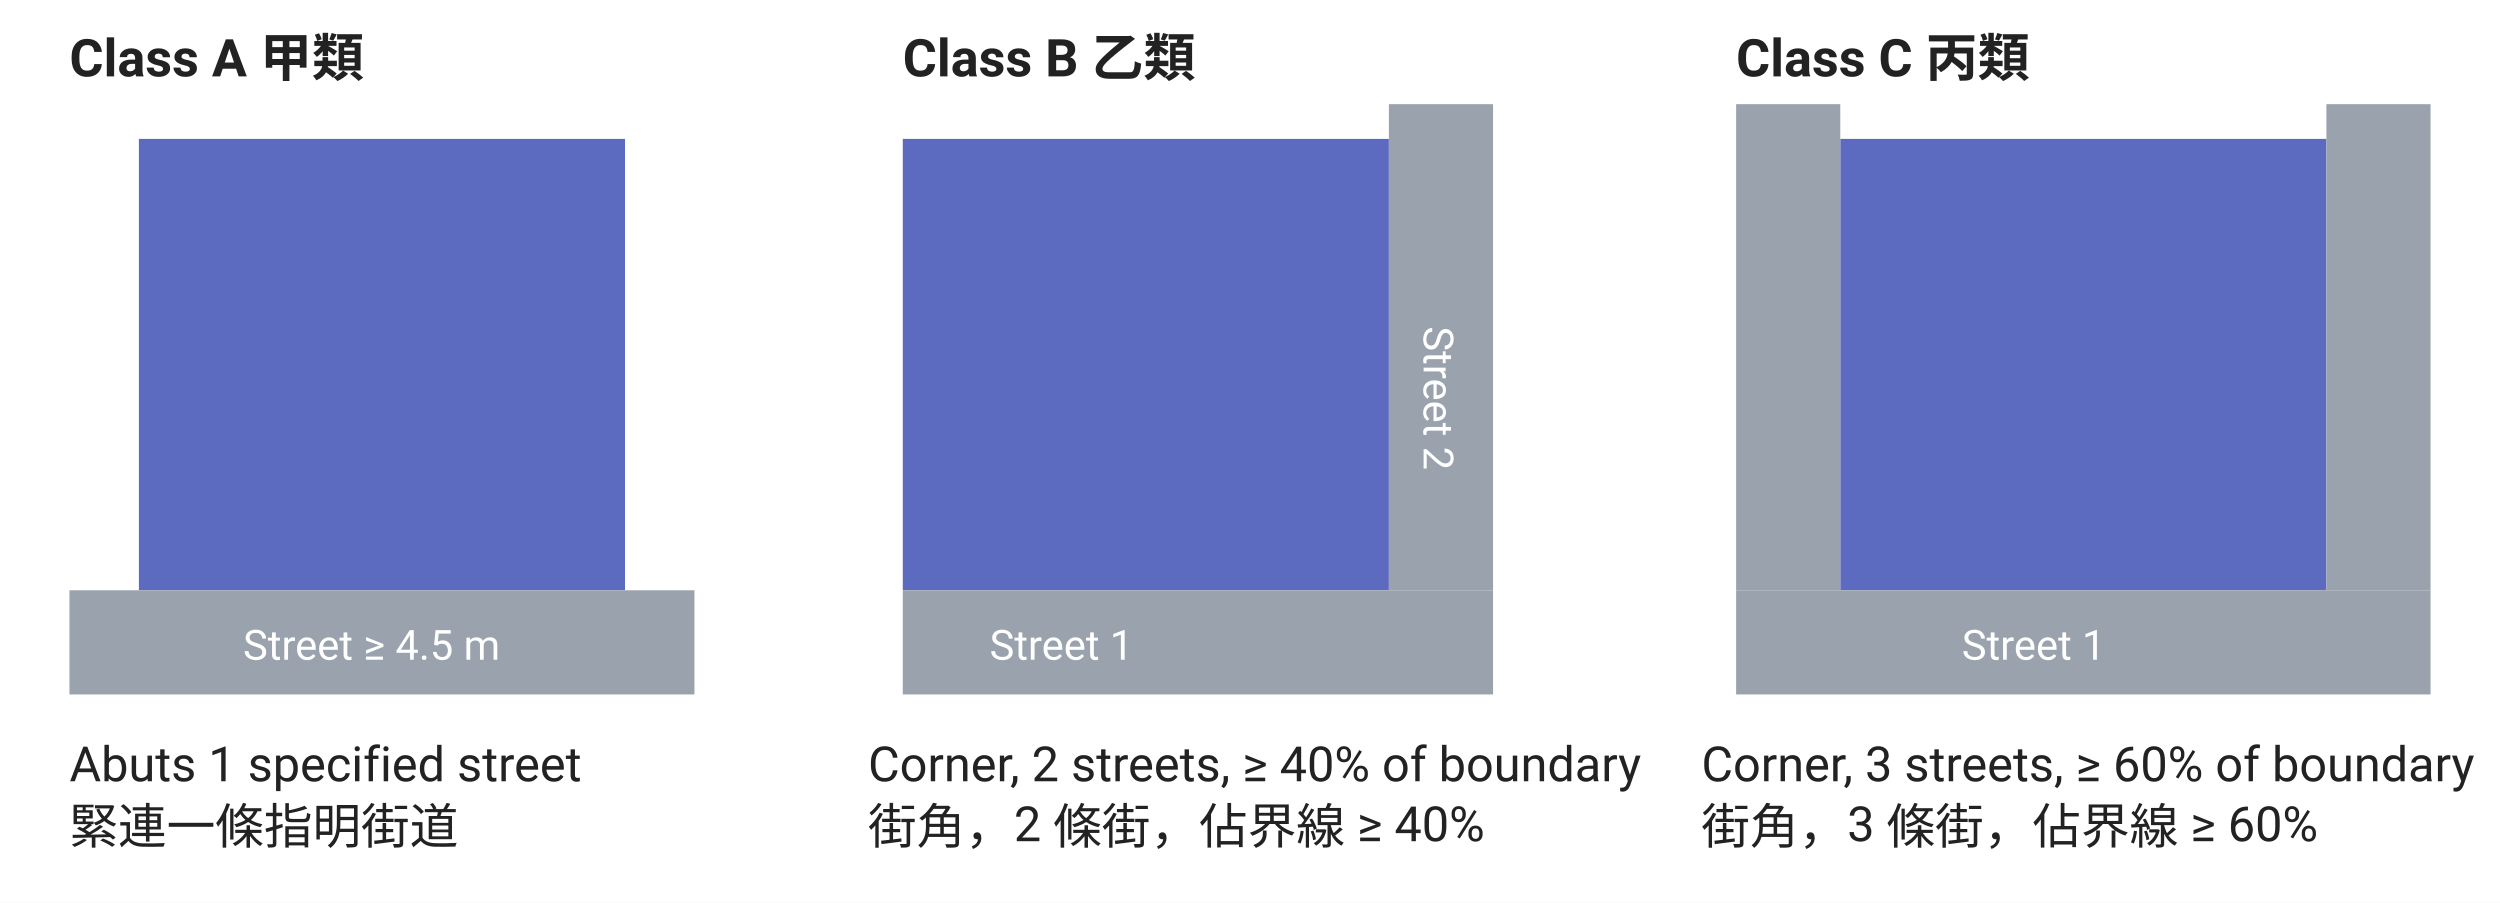
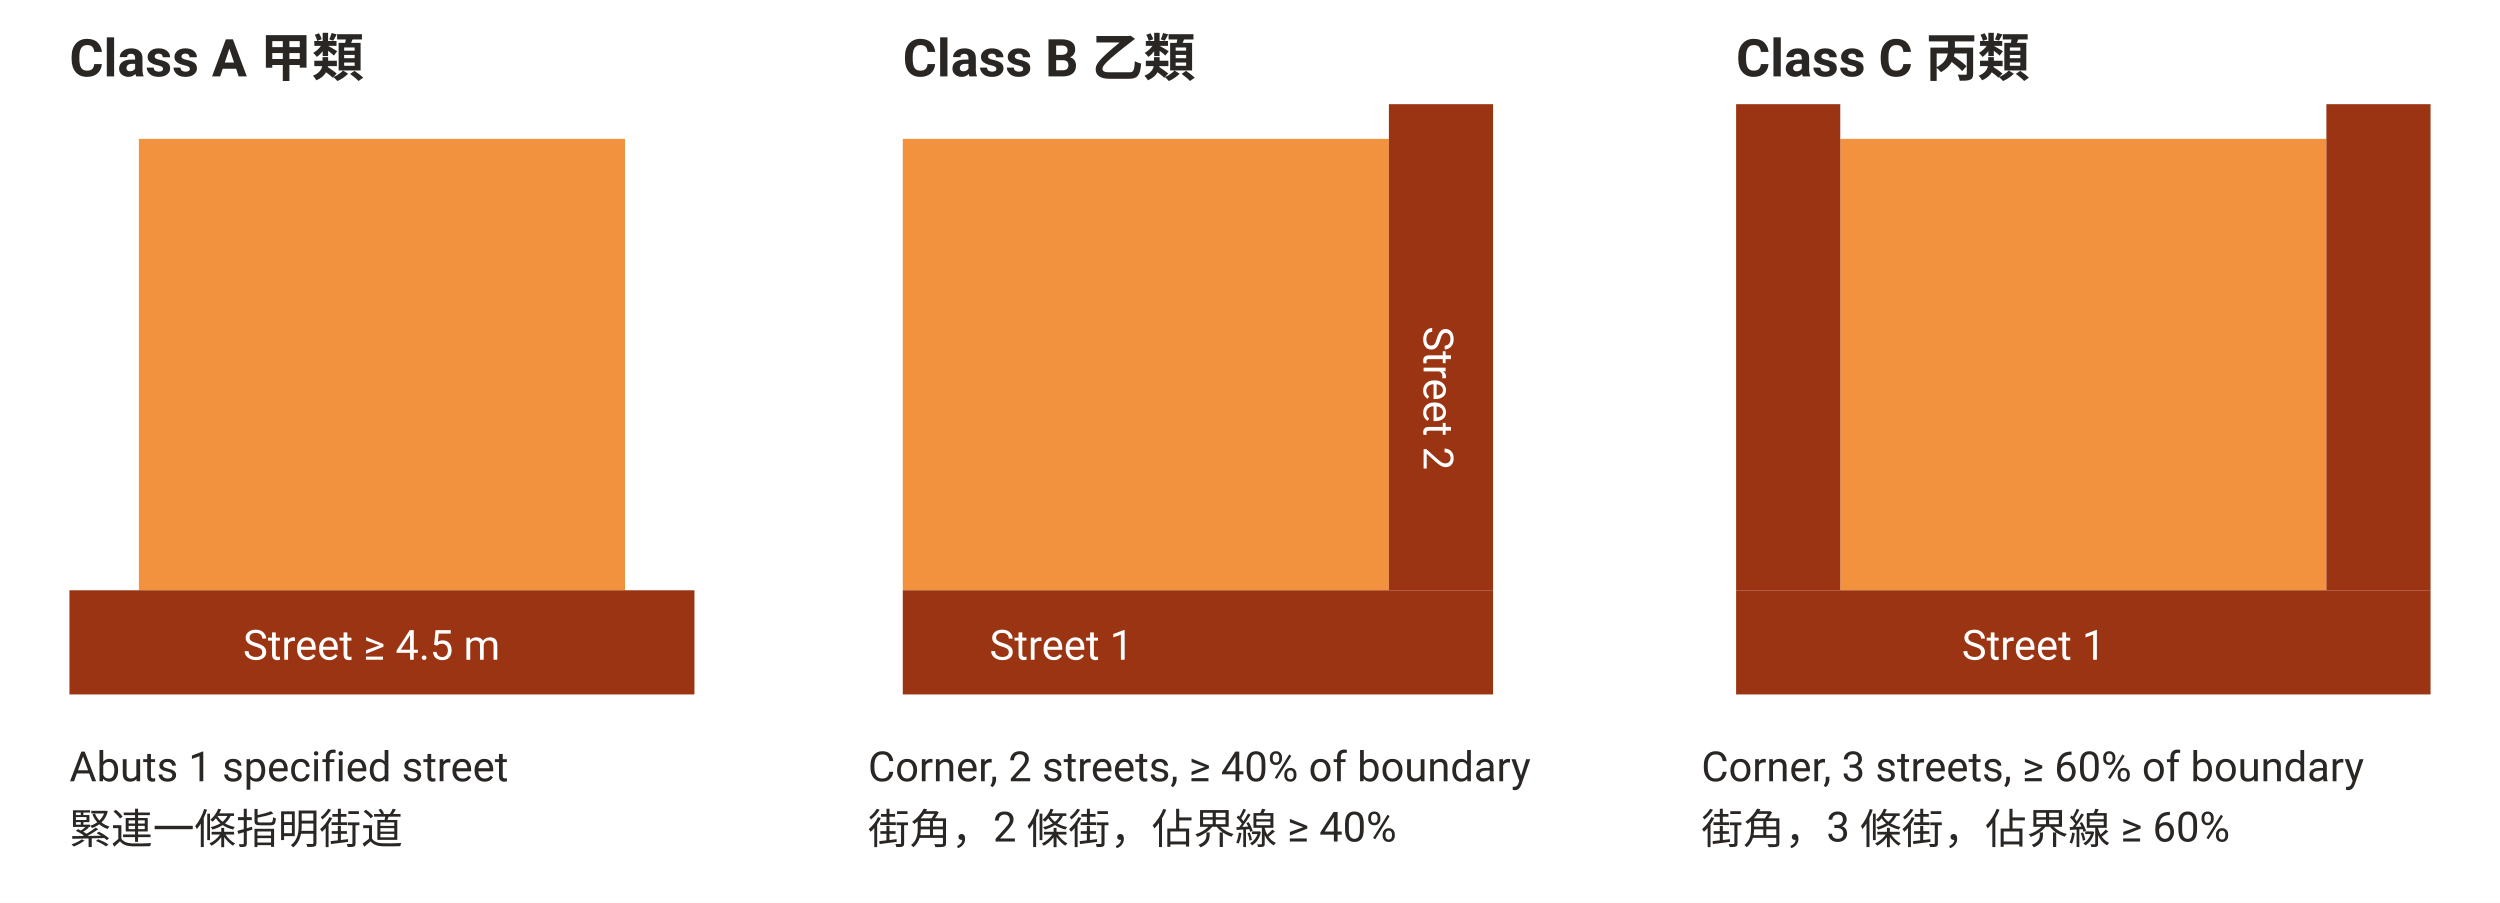
- <svg xmlns="http://www.w3.org/2000/svg" viewBox="0 0 720 260" role="img" aria-label="Class A, B and C sites" font-family="Roboto, Arial, 'Noto Sans TC', sans-serif">
+ <svg xmlns="http://www.w3.org/2000/svg" viewBox="0 0 720 260" role="img" aria-label="Class A, B and C sites" font-family="-apple-system, BlinkMacSystemFont, 'Segoe UI', Roboto, 'PingFang TC', 'Noto Sans TC', sans-serif">
  <rect width="720" height="260" fill="#ffffff" />
  <style>
-     .st{fill:#9aa3ad}.si{fill:#5c6bc0}.tx{font-size:14px;fill:#222}.tw{font-size:12px;fill:#fff}.hd{font-size:15px;font-weight:700;fill:#222}
+     .st{fill:#9A3412}.si{fill:#F2923F}.tx{font-size:12px;fill:#292624}.tw{font-size:12px;fill:#fff}.hd{font-size:15px;font-weight:700;fill:#292624}
  </style>
  <text class="hd" x="20" y="22">Class A 甲類</text>
  <rect class="si" x="40" y="40" width="140" height="130" />
  <rect class="st" x="20" y="170" width="180" height="30" />
  <text class="tw" x="70" y="190">Street ≥ 4.5 m</text>
  <text class="tx" x="20" y="225">Abuts 1 specified street</text>
  <text class="tx" x="20" y="243">緊連一條指明街道</text>
  <text class="hd" x="260" y="22">Class B 乙類</text>
  <rect class="si" x="260" y="40" width="140" height="130" />
  <rect class="st" x="260" y="170" width="170" height="30" />
  <rect class="st" x="400" y="30" width="30" height="140" />
  <text class="tw" x="285" y="190">Street 1</text>
  <text class="tw" x="404" y="110" transform="rotate(90 415 105)">Street 2</text>
  <text class="tx" x="250" y="225">Corner, 2 streets, ≥ 40% of boundary</text>
  <text class="tx" x="250" y="243">街角，2 條街，佔界線 ≥ 40%</text>
  <text class="hd" x="500" y="22">Class C 丙類</text>
  <rect class="si" x="530" y="40" width="140" height="130" />
  <rect class="st" x="500" y="170" width="200" height="30" />
  <rect class="st" x="670" y="30" width="30" height="140" />
  <rect class="st" x="500" y="30" width="30" height="140" />
  <text class="tw" x="565" y="190">Street 1</text>
  <text class="tx" x="490" y="225">Corner, 3 streets, ≥ 60% of boundary</text>
  <text class="tx" x="490" y="243">街角，3 條街，佔界線 ≥ 60%</text>
</svg>
